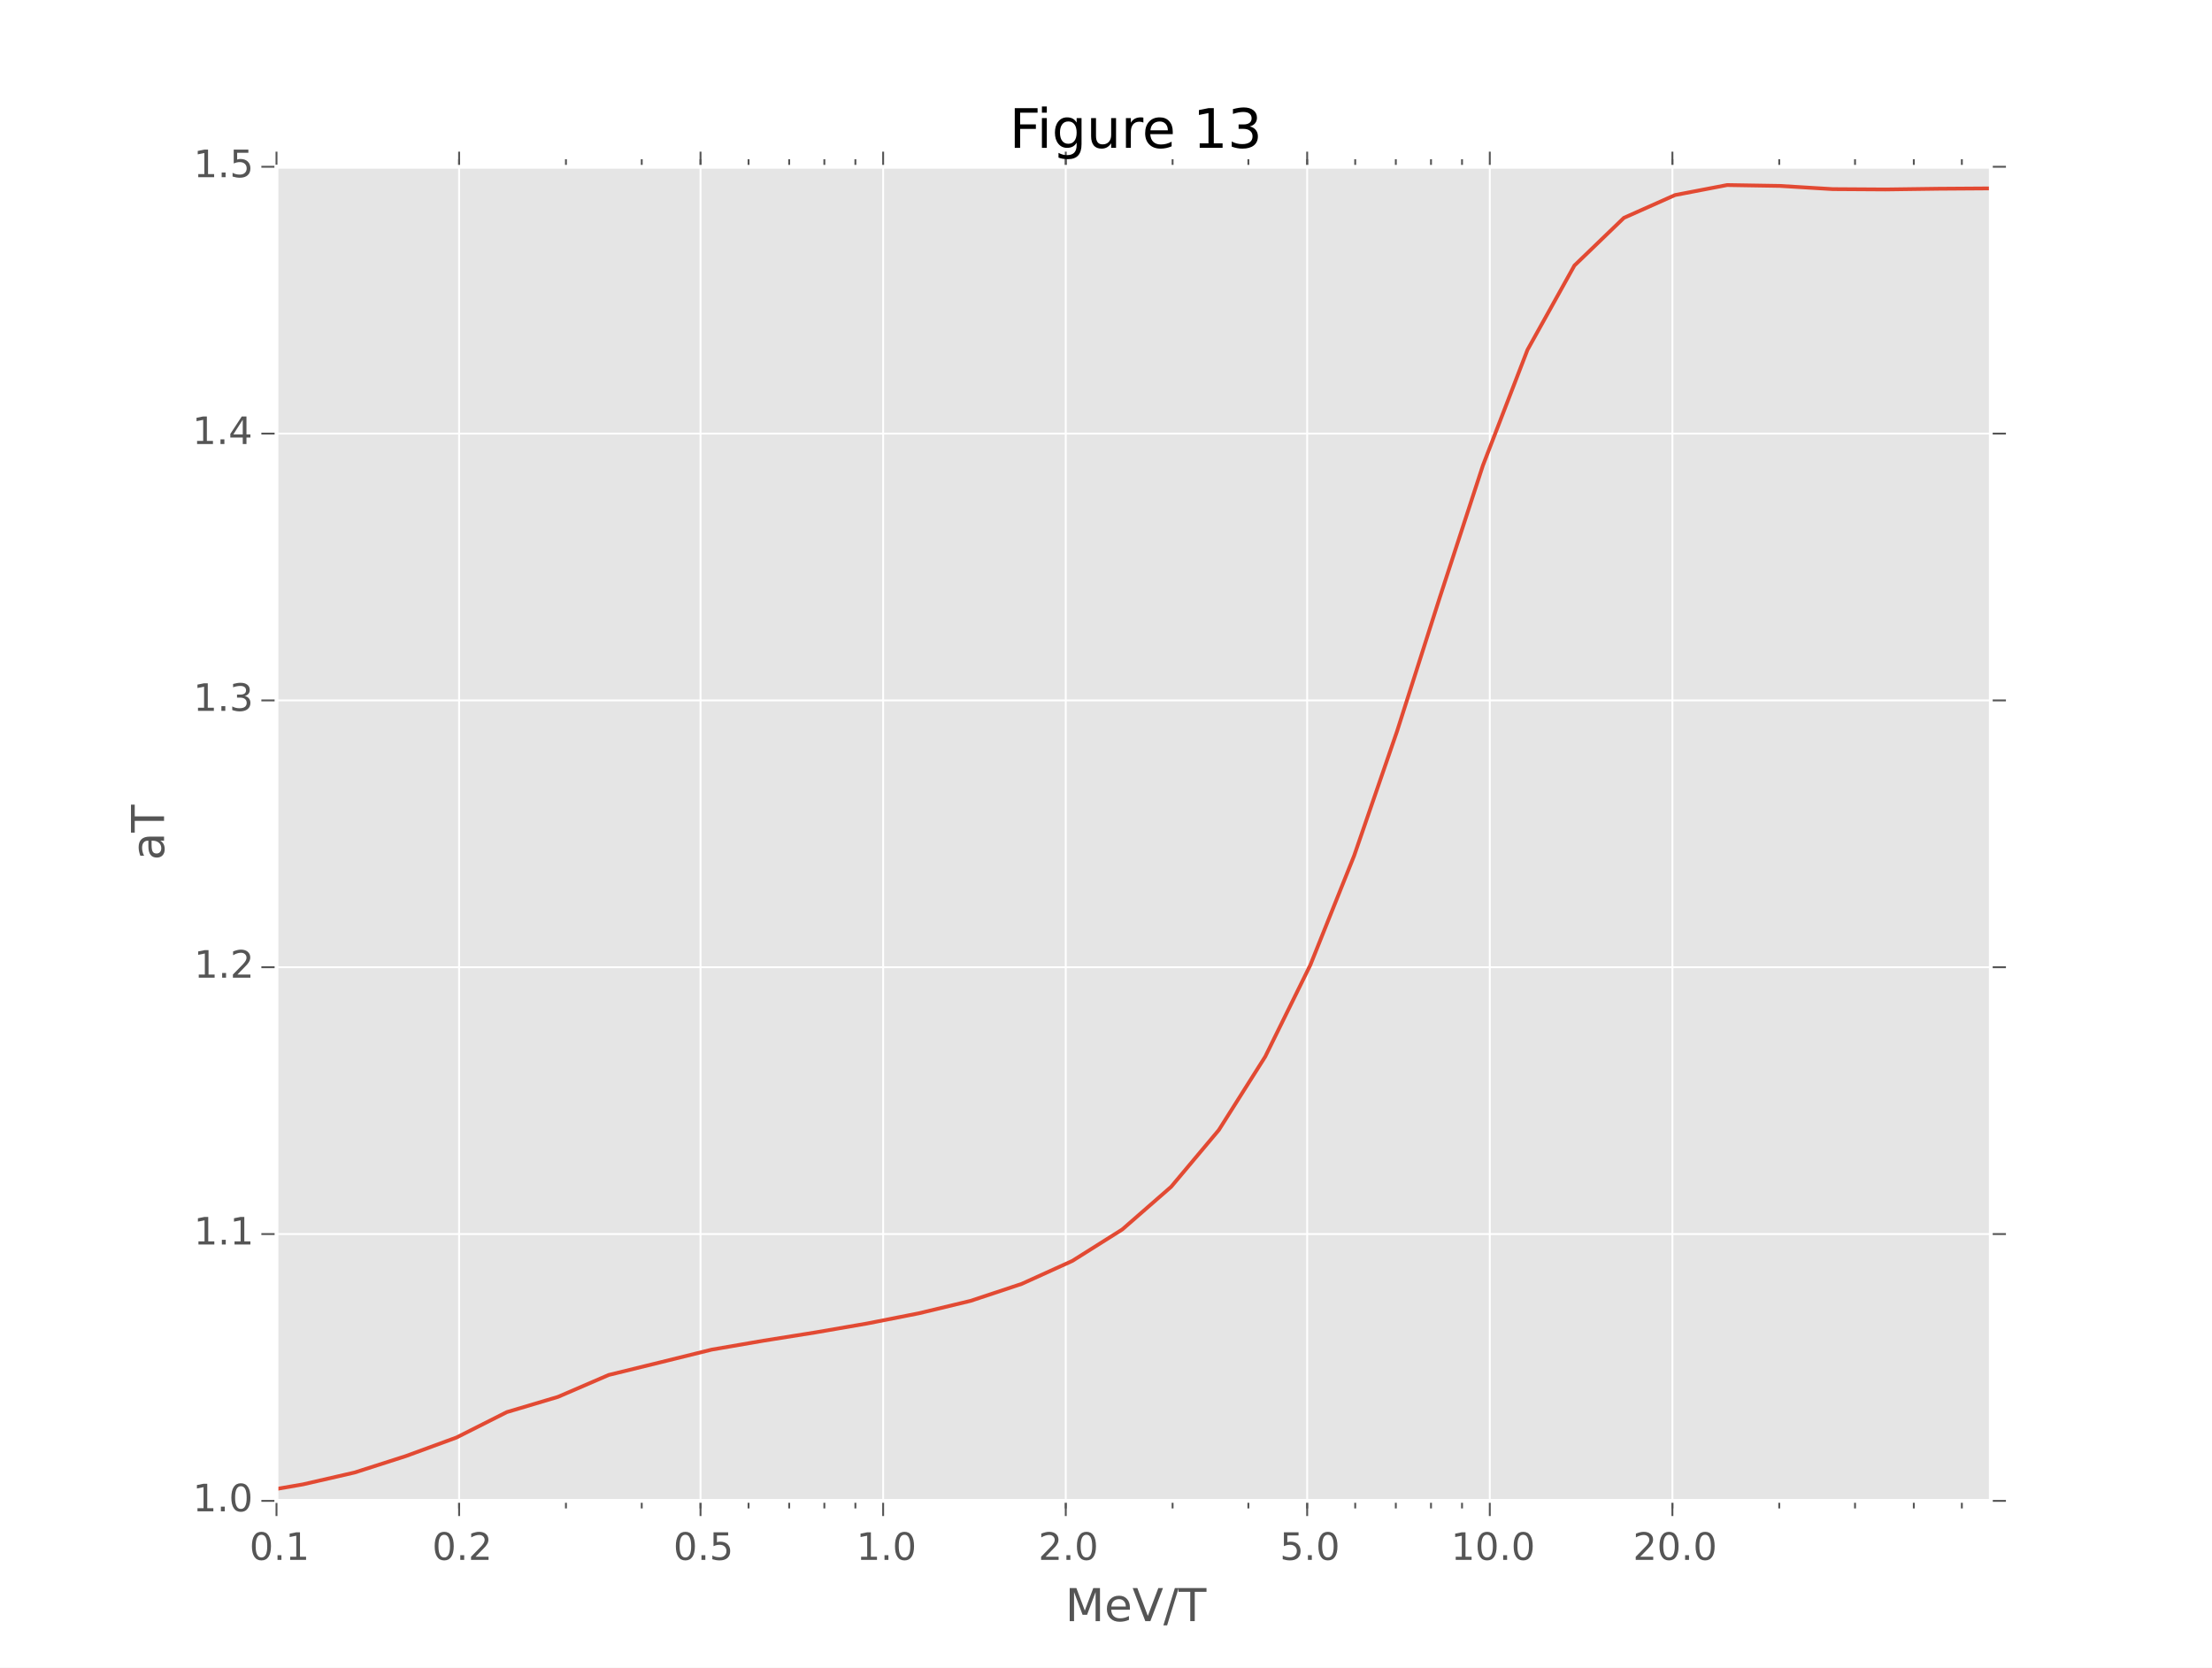
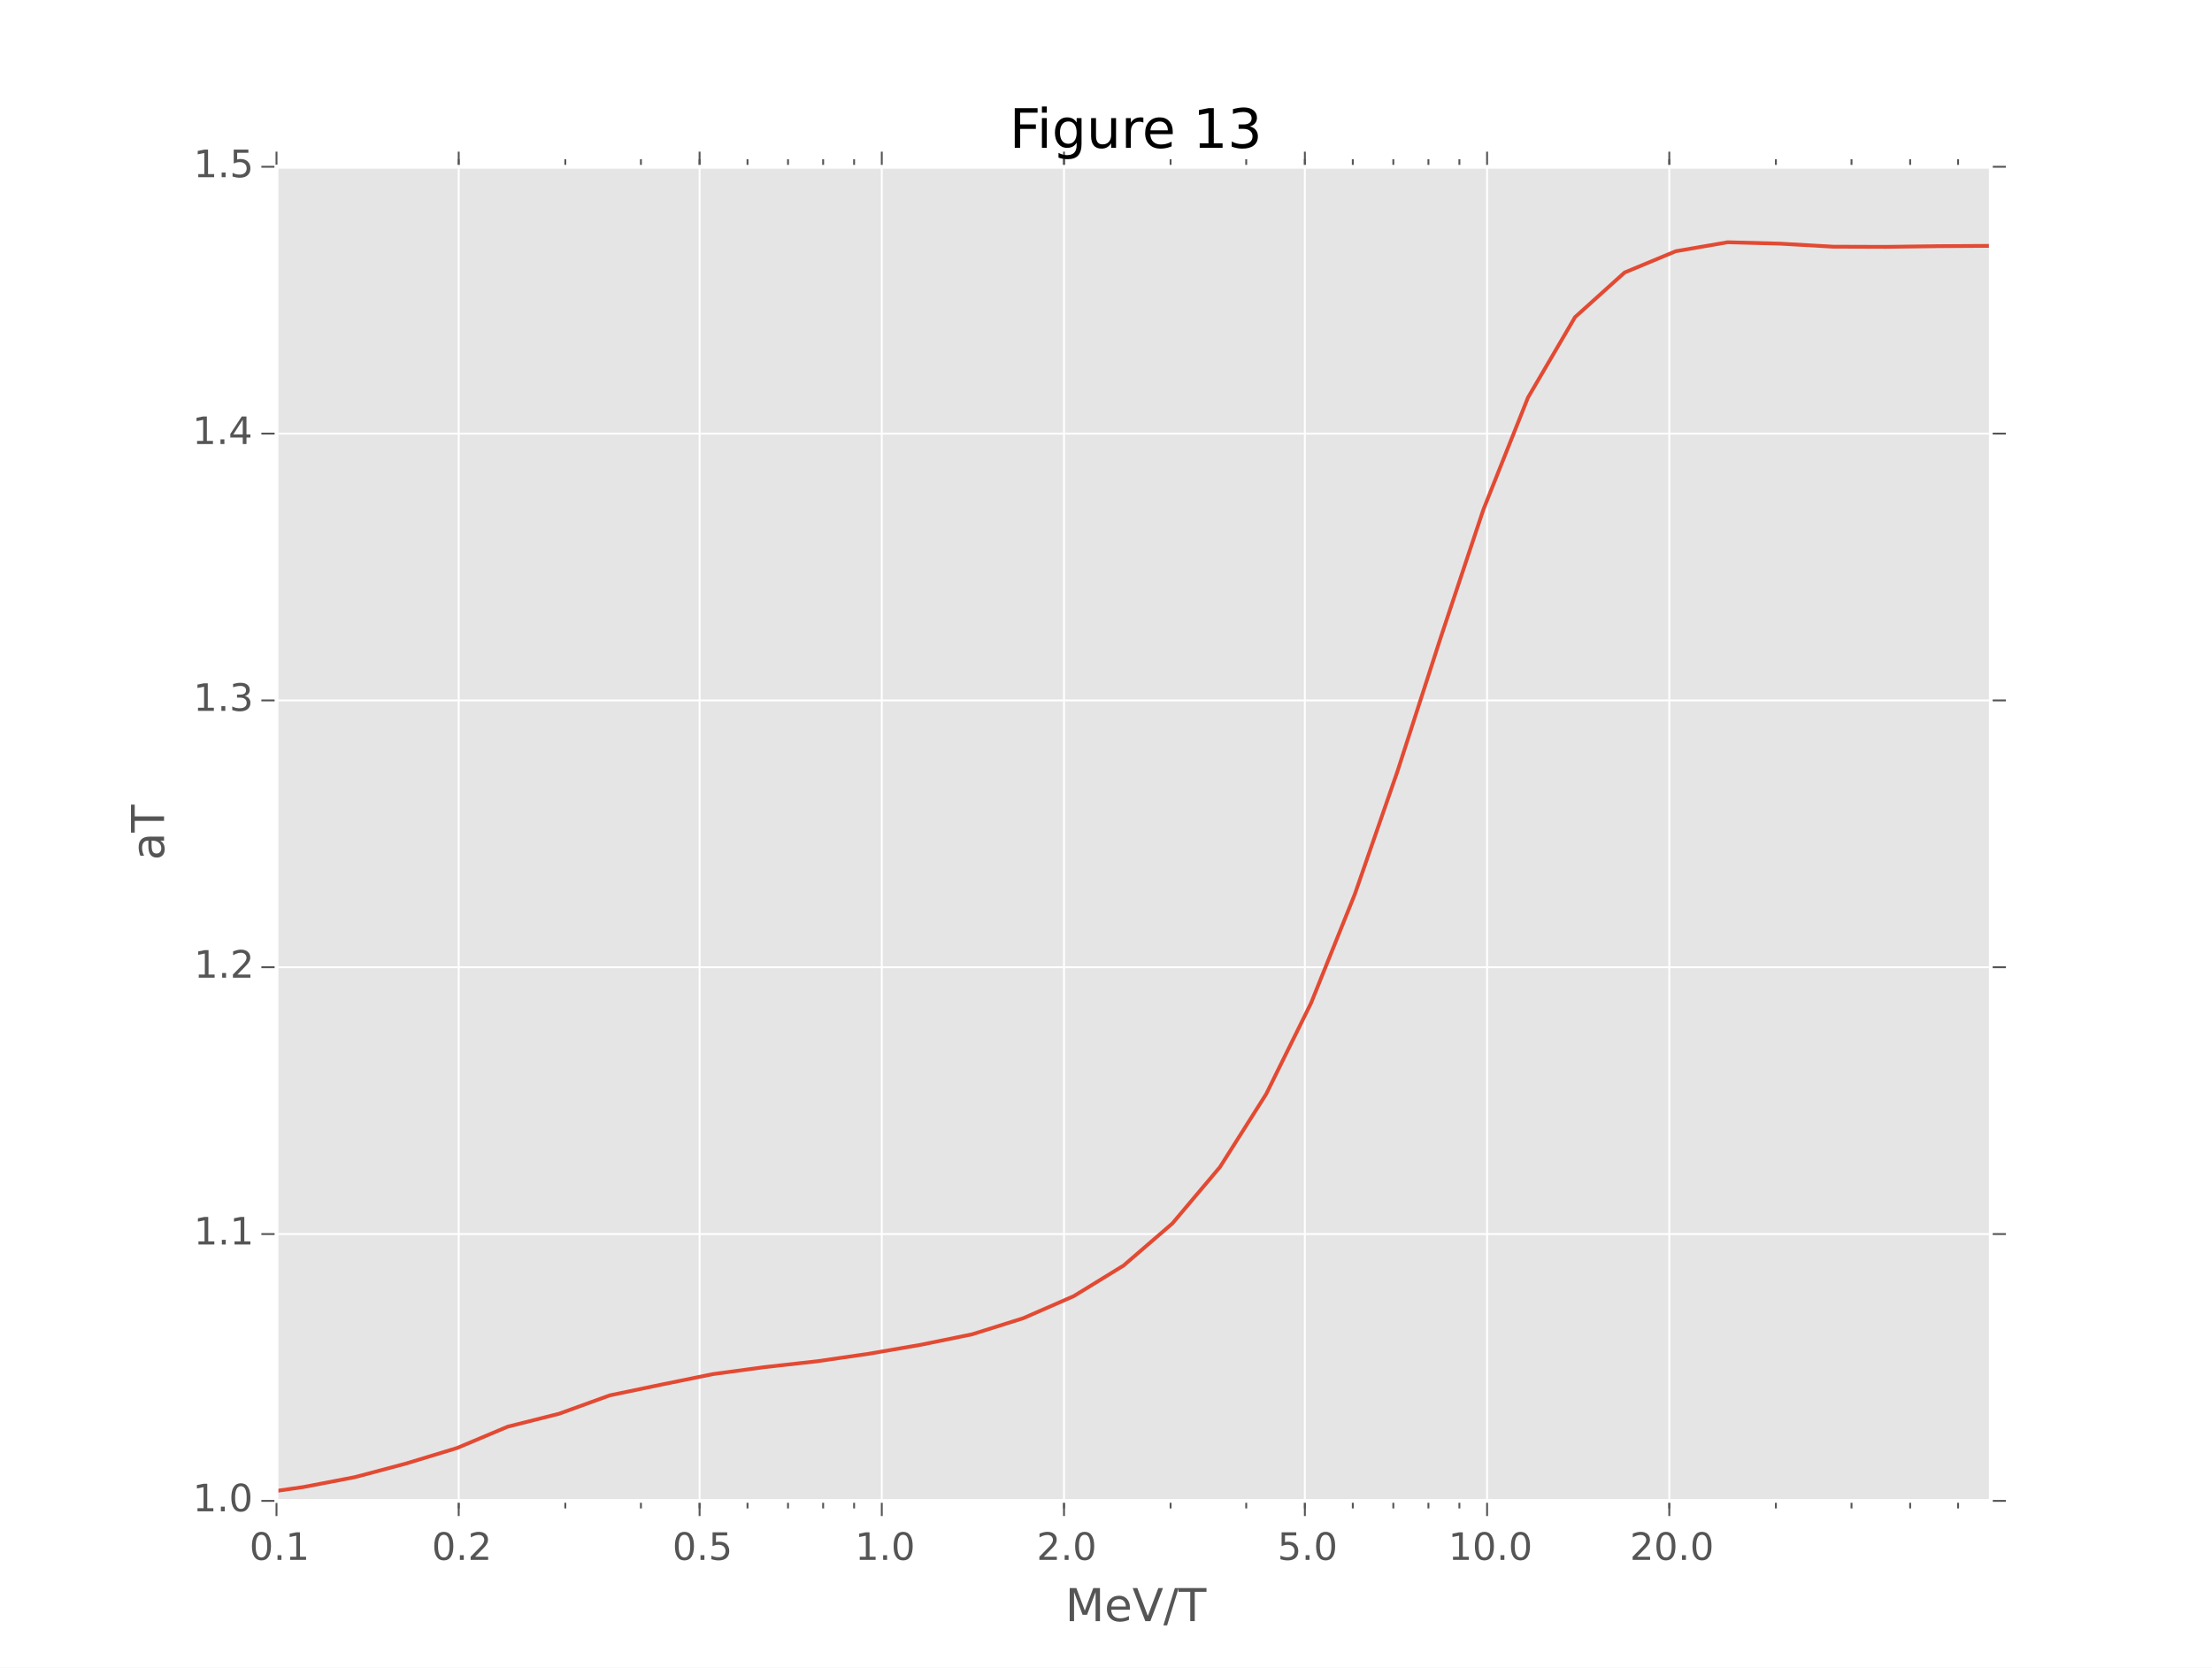
<svg xmlns="http://www.w3.org/2000/svg" xmlns:xlink="http://www.w3.org/1999/xlink" height="441pt" version="1.1" viewBox="0 0 585 441" width="585pt">
  <defs>
    <style type="text/css">
*{stroke-linecap:butt;stroke-linejoin:round;}
  </style>
  </defs>
  <g id="figure_1">
    <g id="patch_1">
      <path d=" M0 441 L585 441 L585 0 L0 0 z " style="fill:#ffffff;" />
    </g>
    <g id="axes_1">
      <g id="patch_2">
        <path d=" M73.125 396.9 L526.5 396.9 L526.5 44.1 L73.125 44.1 z " style="fill:#e5e5e5;" />
      </g>
      <g id="matplotlib.axis_1">
        <g id="xtick_1">
          <g id="line2d_1">
            <path clip-path="url(#p5873ec822d)" d=" M73.125 396.9 L73.125 44.1" style="fill:none;stroke:#ffffff;stroke-linecap:square;stroke-width:0.5;" />
          </g>
          <g id="line2d_2">
            <defs>
              <path d=" M0 0 L0 4" id="m64c3aef5f4" style="stroke:#555555;stroke-width:0.5;" />
            </defs>
            <g>
              <use style="fill:#555555;stroke:#555555;stroke-width:0.5;" x="73.125" xlink:href="#m64c3aef5f4" y="396.9" />
            </g>
          </g>
          <g id="line2d_3">
            <defs>
              <path d=" M0 0 L0 -4" id="m91191bb255" style="stroke:#555555;stroke-width:0.5;" />
            </defs>
            <g>
              <use style="fill:#555555;stroke:#555555;stroke-width:0.5;" x="73.125" xlink:href="#m91191bb255" y="44.1" />
            </g>
          </g>
          <g id="text_1">
            <defs>
              <path d=" M31.781 66.406 Q24.172 66.406 20.328 58.906 Q16.5 51.422 16.5 36.375 Q16.5 21.391 20.328 13.891 Q24.172 6.391 31.781 6.391 Q39.453 6.391 43.281 13.891 Q47.125 21.391 47.125 36.375 Q47.125 51.422 43.281 58.906 Q39.453 66.406 31.781 66.406 M31.781 74.219 Q44.047 74.219 50.516 64.516 Q56.984 54.828 56.984 36.375 Q56.984 17.969 50.516 8.266 Q44.047 -1.422 31.781 -1.422 Q19.531 -1.422 13.062 8.266 Q6.594 17.969 6.594 36.375 Q6.594 54.828 13.062 64.516 Q19.531 74.219 31.781 74.219" id="BitstreamVeraSans-Roman-30" />
              <path d=" M12.406 8.297 L28.516 8.297 L28.516 63.922 L10.984 60.406 L10.984 69.391 L28.422 72.906 L38.281 72.906 L38.281 8.297 L54.391 8.297 L54.391 0 L12.406 0 z " id="BitstreamVeraSans-Roman-31" />
              <path d=" M10.688 12.406 L21 12.406 L21 0 L10.688 0 z " id="BitstreamVeraSans-Roman-2e" />
            </defs>
            <g style="fill:#555555;" transform="translate(65.96484 412.4984)scale(0.1 -0.1)">
              <use xlink:href="#BitstreamVeraSans-Roman-30" />
              <use x="63.623" xlink:href="#BitstreamVeraSans-Roman-2e" />
              <use x="95.41" xlink:href="#BitstreamVeraSans-Roman-31" />
            </g>
          </g>
        </g>
        <g id="xtick_2">
          <g id="line2d_4">
-             <path clip-path="url(#p5873ec822d)" d=" M121.421 396.9 L121.421 44.1" style="fill:none;stroke:#ffffff;stroke-linecap:square;stroke-width:0.5;" />
+             <path clip-path="url(#p5873ec822d)" d=" M121.314 396.9 L121.314 44.1" style="fill:none;stroke:#ffffff;stroke-linecap:square;stroke-width:0.5;" />
          </g>
          <g id="line2d_5">
            <g>
-               <use style="fill:#555555;stroke:#555555;stroke-width:0.5;" x="121.421" xlink:href="#m64c3aef5f4" y="396.9" />
+               <use style="fill:#555555;stroke:#555555;stroke-width:0.5;" x="121.314" xlink:href="#m64c3aef5f4" y="396.9" />
            </g>
          </g>
          <g id="line2d_6">
            <g>
-               <use style="fill:#555555;stroke:#555555;stroke-width:0.5;" x="121.421" xlink:href="#m91191bb255" y="44.1" />
+               <use style="fill:#555555;stroke:#555555;stroke-width:0.5;" x="121.314" xlink:href="#m91191bb255" y="44.1" />
            </g>
          </g>
          <g id="text_2">
            <defs>
              <path d=" M19.188 8.297 L53.609 8.297 L53.609 0 L7.328 0 L7.328 8.297 Q12.938 14.109 22.625 23.891 Q32.328 33.688 34.812 36.531 Q39.547 41.844 41.422 45.531 Q43.312 49.219 43.312 52.781 Q43.312 58.594 39.234 62.25 Q35.156 65.922 28.609 65.922 Q23.969 65.922 18.812 64.312 Q13.672 62.703 7.812 59.422 L7.812 69.391 Q13.766 71.781 18.938 73 Q24.125 74.219 28.422 74.219 Q39.75 74.219 46.484 68.547 Q53.219 62.891 53.219 53.422 Q53.219 48.922 51.531 44.891 Q49.859 40.875 45.406 35.406 Q44.188 33.984 37.641 27.219 Q31.109 20.453 19.188 8.297" id="BitstreamVeraSans-Roman-32" />
            </defs>
-             <g style="fill:#555555;" transform="translate(114.3003 412.4984)scale(0.1 -0.1)">
+             <g style="fill:#555555;" transform="translate(114.1926 412.4984)scale(0.1 -0.1)">
              <use xlink:href="#BitstreamVeraSans-Roman-30" />
              <use x="63.623" xlink:href="#BitstreamVeraSans-Roman-2e" />
              <use x="95.41" xlink:href="#BitstreamVeraSans-Roman-32" />
            </g>
          </g>
        </g>
        <g id="xtick_3">
          <g id="line2d_7">
-             <path clip-path="url(#p5873ec822d)" d=" M185.266 396.9 L185.266 44.1" style="fill:none;stroke:#ffffff;stroke-linecap:square;stroke-width:0.5;" />
+             <path clip-path="url(#p5873ec822d)" d=" M185.016 396.9 L185.016 44.1" style="fill:none;stroke:#ffffff;stroke-linecap:square;stroke-width:0.5;" />
          </g>
          <g id="line2d_8">
            <g>
-               <use style="fill:#555555;stroke:#555555;stroke-width:0.5;" x="185.266" xlink:href="#m64c3aef5f4" y="396.9" />
+               <use style="fill:#555555;stroke:#555555;stroke-width:0.5;" x="185.016" xlink:href="#m64c3aef5f4" y="396.9" />
            </g>
          </g>
          <g id="line2d_9">
            <g>
-               <use style="fill:#555555;stroke:#555555;stroke-width:0.5;" x="185.266" xlink:href="#m91191bb255" y="44.1" />
+               <use style="fill:#555555;stroke:#555555;stroke-width:0.5;" x="185.016" xlink:href="#m91191bb255" y="44.1" />
            </g>
          </g>
          <g id="text_3">
            <defs>
              <path d=" M10.797 72.906 L49.516 72.906 L49.516 64.594 L19.828 64.594 L19.828 46.734 Q21.969 47.469 24.109 47.828 Q26.266 48.188 28.422 48.188 Q40.625 48.188 47.75 41.5 Q54.891 34.812 54.891 23.391 Q54.891 11.625 47.562 5.094 Q40.234 -1.422 26.906 -1.422 Q22.312 -1.422 17.547 -0.641 Q12.797 0.141 7.719 1.703 L7.719 11.625 Q12.109 9.234 16.797 8.062 Q21.484 6.891 26.703 6.891 Q35.156 6.891 40.078 11.328 Q45.016 15.766 45.016 23.391 Q45.016 31 40.078 35.438 Q35.156 39.891 26.703 39.891 Q22.75 39.891 18.812 39.016 Q14.891 38.141 10.797 36.281 z " id="BitstreamVeraSans-Roman-35" />
            </defs>
-             <g style="fill:#555555;" transform="translate(178.0807 412.4984)scale(0.1 -0.1)">
+             <g style="fill:#555555;" transform="translate(177.8306 412.4984)scale(0.1 -0.1)">
              <use xlink:href="#BitstreamVeraSans-Roman-30" />
              <use x="63.623" xlink:href="#BitstreamVeraSans-Roman-2e" />
              <use x="95.41" xlink:href="#BitstreamVeraSans-Roman-35" />
            </g>
          </g>
        </g>
        <g id="xtick_4">
          <g id="line2d_10">
-             <path clip-path="url(#p5873ec822d)" d=" M233.562 396.9 L233.562 44.1" style="fill:none;stroke:#ffffff;stroke-linecap:square;stroke-width:0.5;" />
+             <path clip-path="url(#p5873ec822d)" d=" M233.205 396.9 L233.205 44.1" style="fill:none;stroke:#ffffff;stroke-linecap:square;stroke-width:0.5;" />
          </g>
          <g id="line2d_11">
            <g>
-               <use style="fill:#555555;stroke:#555555;stroke-width:0.5;" x="233.562" xlink:href="#m64c3aef5f4" y="396.9" />
+               <use style="fill:#555555;stroke:#555555;stroke-width:0.5;" x="233.205" xlink:href="#m64c3aef5f4" y="396.9" />
            </g>
          </g>
          <g id="line2d_12">
            <g>
-               <use style="fill:#555555;stroke:#555555;stroke-width:0.5;" x="233.562" xlink:href="#m91191bb255" y="44.1" />
+               <use style="fill:#555555;stroke:#555555;stroke-width:0.5;" x="233.205" xlink:href="#m91191bb255" y="44.1" />
            </g>
          </g>
          <g id="text_4">
-             <g style="fill:#555555;" transform="translate(226.492 412.4984)scale(0.1 -0.1)">
+             <g style="fill:#555555;" transform="translate(226.1342 412.4984)scale(0.1 -0.1)">
              <use xlink:href="#BitstreamVeraSans-Roman-31" />
              <use x="63.623" xlink:href="#BitstreamVeraSans-Roman-2e" />
              <use x="95.41" xlink:href="#BitstreamVeraSans-Roman-30" />
            </g>
          </g>
        </g>
        <g id="xtick_5">
          <g id="line2d_13">
-             <path clip-path="url(#p5873ec822d)" d=" M281.859 396.9 L281.859 44.1" style="fill:none;stroke:#ffffff;stroke-linecap:square;stroke-width:0.5;" />
+             <path clip-path="url(#p5873ec822d)" d=" M281.393 396.9 L281.393 44.1" style="fill:none;stroke:#ffffff;stroke-linecap:square;stroke-width:0.5;" />
          </g>
          <g id="line2d_14">
            <g>
-               <use style="fill:#555555;stroke:#555555;stroke-width:0.5;" x="281.859" xlink:href="#m64c3aef5f4" y="396.9" />
+               <use style="fill:#555555;stroke:#555555;stroke-width:0.5;" x="281.393" xlink:href="#m64c3aef5f4" y="396.9" />
            </g>
          </g>
          <g id="line2d_15">
            <g>
-               <use style="fill:#555555;stroke:#555555;stroke-width:0.5;" x="281.859" xlink:href="#m91191bb255" y="44.1" />
+               <use style="fill:#555555;stroke:#555555;stroke-width:0.5;" x="281.393" xlink:href="#m91191bb255" y="44.1" />
            </g>
          </g>
          <g id="text_5">
-             <g style="fill:#555555;" transform="translate(274.6056 412.4984)scale(0.1 -0.1)">
+             <g style="fill:#555555;" transform="translate(274.1402 412.4984)scale(0.1 -0.1)">
              <use xlink:href="#BitstreamVeraSans-Roman-32" />
              <use x="63.623" xlink:href="#BitstreamVeraSans-Roman-2e" />
              <use x="95.41" xlink:href="#BitstreamVeraSans-Roman-30" />
            </g>
          </g>
        </g>
        <g id="xtick_6">
          <g id="line2d_16">
-             <path clip-path="url(#p5873ec822d)" d=" M345.703 396.9 L345.703 44.1" style="fill:none;stroke:#ffffff;stroke-linecap:square;stroke-width:0.5;" />
+             <path clip-path="url(#p5873ec822d)" d=" M345.095 396.9 L345.095 44.1" style="fill:none;stroke:#ffffff;stroke-linecap:square;stroke-width:0.5;" />
          </g>
          <g id="line2d_17">
            <g>
-               <use style="fill:#555555;stroke:#555555;stroke-width:0.5;" x="345.703" xlink:href="#m64c3aef5f4" y="396.9" />
+               <use style="fill:#555555;stroke:#555555;stroke-width:0.5;" x="345.095" xlink:href="#m64c3aef5f4" y="396.9" />
            </g>
          </g>
          <g id="line2d_18">
            <g>
-               <use style="fill:#555555;stroke:#555555;stroke-width:0.5;" x="345.703" xlink:href="#m91191bb255" y="44.1" />
+               <use style="fill:#555555;stroke:#555555;stroke-width:0.5;" x="345.095" xlink:href="#m91191bb255" y="44.1" />
            </g>
          </g>
          <g id="text_6">
-             <g style="fill:#555555;" transform="translate(338.4696 412.4984)scale(0.1 -0.1)">
+             <g style="fill:#555555;" transform="translate(337.8617 412.4984)scale(0.1 -0.1)">
              <use xlink:href="#BitstreamVeraSans-Roman-35" />
              <use x="63.623" xlink:href="#BitstreamVeraSans-Roman-2e" />
              <use x="95.41" xlink:href="#BitstreamVeraSans-Roman-30" />
            </g>
          </g>
        </g>
        <g id="xtick_7">
          <g id="line2d_19">
-             <path clip-path="url(#p5873ec822d)" d=" M394 396.9 L394 44.1" style="fill:none;stroke:#ffffff;stroke-linecap:square;stroke-width:0.5;" />
+             <path clip-path="url(#p5873ec822d)" d=" M393.284 396.9 L393.284 44.1" style="fill:none;stroke:#ffffff;stroke-linecap:square;stroke-width:0.5;" />
          </g>
          <g id="line2d_20">
            <g>
-               <use style="fill:#555555;stroke:#555555;stroke-width:0.5;" x="394" xlink:href="#m64c3aef5f4" y="396.9" />
+               <use style="fill:#555555;stroke:#555555;stroke-width:0.5;" x="393.284" xlink:href="#m64c3aef5f4" y="396.9" />
            </g>
          </g>
          <g id="line2d_21">
            <g>
-               <use style="fill:#555555;stroke:#555555;stroke-width:0.5;" x="394" xlink:href="#m91191bb255" y="44.1" />
+               <use style="fill:#555555;stroke:#555555;stroke-width:0.5;" x="393.284" xlink:href="#m91191bb255" y="44.1" />
            </g>
          </g>
          <g id="text_7">
-             <g style="fill:#555555;" transform="translate(383.7481 412.4984)scale(0.1 -0.1)">
+             <g style="fill:#555555;" transform="translate(383.0325 412.4984)scale(0.1 -0.1)">
              <use xlink:href="#BitstreamVeraSans-Roman-31" />
              <use x="63.623" xlink:href="#BitstreamVeraSans-Roman-30" />
              <use x="127.246" xlink:href="#BitstreamVeraSans-Roman-2e" />
              <use x="159.033" xlink:href="#BitstreamVeraSans-Roman-30" />
            </g>
          </g>
        </g>
        <g id="xtick_8">
          <g id="line2d_22">
-             <path clip-path="url(#p5873ec822d)" d=" M442.296 396.9 L442.296 44.1" style="fill:none;stroke:#ffffff;stroke-linecap:square;stroke-width:0.5;" />
+             <path clip-path="url(#p5873ec822d)" d=" M441.473 396.9 L441.473 44.1" style="fill:none;stroke:#ffffff;stroke-linecap:square;stroke-width:0.5;" />
          </g>
          <g id="line2d_23">
            <g>
-               <use style="fill:#555555;stroke:#555555;stroke-width:0.5;" x="442.296" xlink:href="#m64c3aef5f4" y="396.9" />
+               <use style="fill:#555555;stroke:#555555;stroke-width:0.5;" x="441.473" xlink:href="#m64c3aef5f4" y="396.9" />
            </g>
          </g>
          <g id="line2d_24">
            <g>
-               <use style="fill:#555555;stroke:#555555;stroke-width:0.5;" x="442.296" xlink:href="#m91191bb255" y="44.1" />
+               <use style="fill:#555555;stroke:#555555;stroke-width:0.5;" x="441.473" xlink:href="#m91191bb255" y="44.1" />
            </g>
          </g>
          <g id="text_8">
-             <g style="fill:#555555;" transform="translate(431.8617 412.4984)scale(0.1 -0.1)">
+             <g style="fill:#555555;" transform="translate(431.0384 412.4984)scale(0.1 -0.1)">
              <use xlink:href="#BitstreamVeraSans-Roman-32" />
              <use x="63.623" xlink:href="#BitstreamVeraSans-Roman-30" />
              <use x="127.246" xlink:href="#BitstreamVeraSans-Roman-2e" />
              <use x="159.033" xlink:href="#BitstreamVeraSans-Roman-30" />
            </g>
          </g>
        </g>
        <g id="xtick_9">
          <g id="line2d_25">
            <defs>
              <path d=" M0 0 L0 2" id="m7c1be8cc89" style="stroke:#555555;stroke-width:0.5;" />
            </defs>
            <g>
-               <use style="fill:#555555;stroke:#555555;stroke-width:0.5;" x="121.421" xlink:href="#m7c1be8cc89" y="396.9" />
+               <use style="fill:#555555;stroke:#555555;stroke-width:0.5;" x="121.314" xlink:href="#m7c1be8cc89" y="396.9" />
            </g>
          </g>
          <g id="line2d_26">
            <defs>
              <path d=" M0 0 L0 -2" id="m590dc32cdf" style="stroke:#555555;stroke-width:0.5;" />
            </defs>
            <g>
-               <use style="fill:#555555;stroke:#555555;stroke-width:0.5;" x="121.421" xlink:href="#m590dc32cdf" y="44.1" />
+               <use style="fill:#555555;stroke:#555555;stroke-width:0.5;" x="121.314" xlink:href="#m590dc32cdf" y="44.1" />
            </g>
          </g>
        </g>
        <g id="xtick_10">
          <g id="line2d_27">
            <g>
-               <use style="fill:#555555;stroke:#555555;stroke-width:0.5;" x="149.673" xlink:href="#m7c1be8cc89" y="396.9" />
+               <use style="fill:#555555;stroke:#555555;stroke-width:0.5;" x="149.502" xlink:href="#m7c1be8cc89" y="396.9" />
            </g>
          </g>
          <g id="line2d_28">
            <g>
-               <use style="fill:#555555;stroke:#555555;stroke-width:0.5;" x="149.673" xlink:href="#m590dc32cdf" y="44.1" />
+               <use style="fill:#555555;stroke:#555555;stroke-width:0.5;" x="149.502" xlink:href="#m590dc32cdf" y="44.1" />
            </g>
          </g>
        </g>
        <g id="xtick_11">
          <g id="line2d_29">
            <g>
-               <use style="fill:#555555;stroke:#555555;stroke-width:0.5;" x="169.718" xlink:href="#m7c1be8cc89" y="396.9" />
+               <use style="fill:#555555;stroke:#555555;stroke-width:0.5;" x="169.502" xlink:href="#m7c1be8cc89" y="396.9" />
            </g>
          </g>
          <g id="line2d_30">
            <g>
-               <use style="fill:#555555;stroke:#555555;stroke-width:0.5;" x="169.718" xlink:href="#m590dc32cdf" y="44.1" />
+               <use style="fill:#555555;stroke:#555555;stroke-width:0.5;" x="169.502" xlink:href="#m590dc32cdf" y="44.1" />
            </g>
          </g>
        </g>
        <g id="xtick_12">
          <g id="line2d_31">
            <g>
-               <use style="fill:#555555;stroke:#555555;stroke-width:0.5;" x="185.266" xlink:href="#m7c1be8cc89" y="396.9" />
+               <use style="fill:#555555;stroke:#555555;stroke-width:0.5;" x="185.016" xlink:href="#m7c1be8cc89" y="396.9" />
            </g>
          </g>
          <g id="line2d_32">
            <g>
-               <use style="fill:#555555;stroke:#555555;stroke-width:0.5;" x="185.266" xlink:href="#m590dc32cdf" y="44.1" />
+               <use style="fill:#555555;stroke:#555555;stroke-width:0.5;" x="185.016" xlink:href="#m590dc32cdf" y="44.1" />
            </g>
          </g>
        </g>
        <g id="xtick_13">
          <g id="line2d_33">
            <g>
-               <use style="fill:#555555;stroke:#555555;stroke-width:0.5;" x="197.969" xlink:href="#m7c1be8cc89" y="396.9" />
+               <use style="fill:#555555;stroke:#555555;stroke-width:0.5;" x="197.691" xlink:href="#m7c1be8cc89" y="396.9" />
            </g>
          </g>
          <g id="line2d_34">
            <g>
-               <use style="fill:#555555;stroke:#555555;stroke-width:0.5;" x="197.969" xlink:href="#m590dc32cdf" y="44.1" />
+               <use style="fill:#555555;stroke:#555555;stroke-width:0.5;" x="197.691" xlink:href="#m590dc32cdf" y="44.1" />
            </g>
          </g>
        </g>
        <g id="xtick_14">
          <g id="line2d_35">
            <g>
-               <use style="fill:#555555;stroke:#555555;stroke-width:0.5;" x="208.71" xlink:href="#m7c1be8cc89" y="396.9" />
+               <use style="fill:#555555;stroke:#555555;stroke-width:0.5;" x="208.408" xlink:href="#m7c1be8cc89" y="396.9" />
            </g>
          </g>
          <g id="line2d_36">
            <g>
-               <use style="fill:#555555;stroke:#555555;stroke-width:0.5;" x="208.71" xlink:href="#m590dc32cdf" y="44.1" />
+               <use style="fill:#555555;stroke:#555555;stroke-width:0.5;" x="208.408" xlink:href="#m590dc32cdf" y="44.1" />
            </g>
          </g>
        </g>
        <g id="xtick_15">
          <g id="line2d_37">
            <g>
-               <use style="fill:#555555;stroke:#555555;stroke-width:0.5;" x="218.014" xlink:href="#m7c1be8cc89" y="396.9" />
+               <use style="fill:#555555;stroke:#555555;stroke-width:0.5;" x="217.691" xlink:href="#m7c1be8cc89" y="396.9" />
            </g>
          </g>
          <g id="line2d_38">
            <g>
-               <use style="fill:#555555;stroke:#555555;stroke-width:0.5;" x="218.014" xlink:href="#m590dc32cdf" y="44.1" />
+               <use style="fill:#555555;stroke:#555555;stroke-width:0.5;" x="217.691" xlink:href="#m590dc32cdf" y="44.1" />
            </g>
          </g>
        </g>
        <g id="xtick_16">
          <g id="line2d_39">
            <g>
-               <use style="fill:#555555;stroke:#555555;stroke-width:0.5;" x="226.221" xlink:href="#m7c1be8cc89" y="396.9" />
+               <use style="fill:#555555;stroke:#555555;stroke-width:0.5;" x="225.88" xlink:href="#m7c1be8cc89" y="396.9" />
            </g>
          </g>
          <g id="line2d_40">
            <g>
-               <use style="fill:#555555;stroke:#555555;stroke-width:0.5;" x="226.221" xlink:href="#m590dc32cdf" y="44.1" />
+               <use style="fill:#555555;stroke:#555555;stroke-width:0.5;" x="225.88" xlink:href="#m590dc32cdf" y="44.1" />
            </g>
          </g>
        </g>
        <g id="xtick_17">
          <g id="line2d_41">
            <g>
-               <use style="fill:#555555;stroke:#555555;stroke-width:0.5;" x="281.859" xlink:href="#m7c1be8cc89" y="396.9" />
+               <use style="fill:#555555;stroke:#555555;stroke-width:0.5;" x="281.393" xlink:href="#m7c1be8cc89" y="396.9" />
            </g>
          </g>
          <g id="line2d_42">
            <g>
-               <use style="fill:#555555;stroke:#555555;stroke-width:0.5;" x="281.859" xlink:href="#m590dc32cdf" y="44.1" />
+               <use style="fill:#555555;stroke:#555555;stroke-width:0.5;" x="281.393" xlink:href="#m590dc32cdf" y="44.1" />
            </g>
          </g>
        </g>
        <g id="xtick_18">
          <g id="line2d_43">
            <g>
-               <use style="fill:#555555;stroke:#555555;stroke-width:0.5;" x="310.11" xlink:href="#m7c1be8cc89" y="396.9" />
+               <use style="fill:#555555;stroke:#555555;stroke-width:0.5;" x="309.582" xlink:href="#m7c1be8cc89" y="396.9" />
            </g>
          </g>
          <g id="line2d_44">
            <g>
-               <use style="fill:#555555;stroke:#555555;stroke-width:0.5;" x="310.11" xlink:href="#m590dc32cdf" y="44.1" />
+               <use style="fill:#555555;stroke:#555555;stroke-width:0.5;" x="309.582" xlink:href="#m590dc32cdf" y="44.1" />
            </g>
          </g>
        </g>
        <g id="xtick_19">
          <g id="line2d_45">
            <g>
-               <use style="fill:#555555;stroke:#555555;stroke-width:0.5;" x="330.155" xlink:href="#m7c1be8cc89" y="396.9" />
+               <use style="fill:#555555;stroke:#555555;stroke-width:0.5;" x="329.582" xlink:href="#m7c1be8cc89" y="396.9" />
            </g>
          </g>
          <g id="line2d_46">
            <g>
-               <use style="fill:#555555;stroke:#555555;stroke-width:0.5;" x="330.155" xlink:href="#m590dc32cdf" y="44.1" />
+               <use style="fill:#555555;stroke:#555555;stroke-width:0.5;" x="329.582" xlink:href="#m590dc32cdf" y="44.1" />
            </g>
          </g>
        </g>
        <g id="xtick_20">
          <g id="line2d_47">
            <g>
-               <use style="fill:#555555;stroke:#555555;stroke-width:0.5;" x="345.703" xlink:href="#m7c1be8cc89" y="396.9" />
+               <use style="fill:#555555;stroke:#555555;stroke-width:0.5;" x="345.095" xlink:href="#m7c1be8cc89" y="396.9" />
            </g>
          </g>
          <g id="line2d_48">
            <g>
-               <use style="fill:#555555;stroke:#555555;stroke-width:0.5;" x="345.703" xlink:href="#m590dc32cdf" y="44.1" />
+               <use style="fill:#555555;stroke:#555555;stroke-width:0.5;" x="345.095" xlink:href="#m590dc32cdf" y="44.1" />
            </g>
          </g>
        </g>
        <g id="xtick_21">
          <g id="line2d_49">
            <g>
-               <use style="fill:#555555;stroke:#555555;stroke-width:0.5;" x="358.407" xlink:href="#m7c1be8cc89" y="396.9" />
+               <use style="fill:#555555;stroke:#555555;stroke-width:0.5;" x="357.771" xlink:href="#m7c1be8cc89" y="396.9" />
            </g>
          </g>
          <g id="line2d_50">
            <g>
-               <use style="fill:#555555;stroke:#555555;stroke-width:0.5;" x="358.407" xlink:href="#m590dc32cdf" y="44.1" />
+               <use style="fill:#555555;stroke:#555555;stroke-width:0.5;" x="357.771" xlink:href="#m590dc32cdf" y="44.1" />
            </g>
          </g>
        </g>
        <g id="xtick_22">
          <g id="line2d_51">
            <g>
-               <use style="fill:#555555;stroke:#555555;stroke-width:0.5;" x="369.148" xlink:href="#m7c1be8cc89" y="396.9" />
+               <use style="fill:#555555;stroke:#555555;stroke-width:0.5;" x="368.487" xlink:href="#m7c1be8cc89" y="396.9" />
            </g>
          </g>
          <g id="line2d_52">
            <g>
-               <use style="fill:#555555;stroke:#555555;stroke-width:0.5;" x="369.148" xlink:href="#m590dc32cdf" y="44.1" />
+               <use style="fill:#555555;stroke:#555555;stroke-width:0.5;" x="368.487" xlink:href="#m590dc32cdf" y="44.1" />
            </g>
          </g>
        </g>
        <g id="xtick_23">
          <g id="line2d_53">
            <g>
-               <use style="fill:#555555;stroke:#555555;stroke-width:0.5;" x="378.452" xlink:href="#m7c1be8cc89" y="396.9" />
+               <use style="fill:#555555;stroke:#555555;stroke-width:0.5;" x="377.771" xlink:href="#m7c1be8cc89" y="396.9" />
            </g>
          </g>
          <g id="line2d_54">
            <g>
-               <use style="fill:#555555;stroke:#555555;stroke-width:0.5;" x="378.452" xlink:href="#m590dc32cdf" y="44.1" />
+               <use style="fill:#555555;stroke:#555555;stroke-width:0.5;" x="377.771" xlink:href="#m590dc32cdf" y="44.1" />
            </g>
          </g>
        </g>
        <g id="xtick_24">
          <g id="line2d_55">
            <g>
-               <use style="fill:#555555;stroke:#555555;stroke-width:0.5;" x="386.658" xlink:href="#m7c1be8cc89" y="396.9" />
+               <use style="fill:#555555;stroke:#555555;stroke-width:0.5;" x="385.959" xlink:href="#m7c1be8cc89" y="396.9" />
            </g>
          </g>
          <g id="line2d_56">
            <g>
-               <use style="fill:#555555;stroke:#555555;stroke-width:0.5;" x="386.658" xlink:href="#m590dc32cdf" y="44.1" />
+               <use style="fill:#555555;stroke:#555555;stroke-width:0.5;" x="385.959" xlink:href="#m590dc32cdf" y="44.1" />
            </g>
          </g>
        </g>
        <g id="xtick_25">
          <g id="line2d_57">
            <g>
-               <use style="fill:#555555;stroke:#555555;stroke-width:0.5;" x="442.296" xlink:href="#m7c1be8cc89" y="396.9" />
+               <use style="fill:#555555;stroke:#555555;stroke-width:0.5;" x="441.473" xlink:href="#m7c1be8cc89" y="396.9" />
            </g>
          </g>
          <g id="line2d_58">
            <g>
-               <use style="fill:#555555;stroke:#555555;stroke-width:0.5;" x="442.296" xlink:href="#m590dc32cdf" y="44.1" />
+               <use style="fill:#555555;stroke:#555555;stroke-width:0.5;" x="441.473" xlink:href="#m590dc32cdf" y="44.1" />
            </g>
          </g>
        </g>
        <g id="xtick_26">
          <g id="line2d_59">
            <g>
-               <use style="fill:#555555;stroke:#555555;stroke-width:0.5;" x="470.548" xlink:href="#m7c1be8cc89" y="396.9" />
+               <use style="fill:#555555;stroke:#555555;stroke-width:0.5;" x="469.661" xlink:href="#m7c1be8cc89" y="396.9" />
            </g>
          </g>
          <g id="line2d_60">
            <g>
-               <use style="fill:#555555;stroke:#555555;stroke-width:0.5;" x="470.548" xlink:href="#m590dc32cdf" y="44.1" />
+               <use style="fill:#555555;stroke:#555555;stroke-width:0.5;" x="469.661" xlink:href="#m590dc32cdf" y="44.1" />
            </g>
          </g>
        </g>
        <g id="xtick_27">
          <g id="line2d_61">
            <g>
-               <use style="fill:#555555;stroke:#555555;stroke-width:0.5;" x="490.593" xlink:href="#m7c1be8cc89" y="396.9" />
+               <use style="fill:#555555;stroke:#555555;stroke-width:0.5;" x="489.662" xlink:href="#m7c1be8cc89" y="396.9" />
            </g>
          </g>
          <g id="line2d_62">
            <g>
-               <use style="fill:#555555;stroke:#555555;stroke-width:0.5;" x="490.593" xlink:href="#m590dc32cdf" y="44.1" />
+               <use style="fill:#555555;stroke:#555555;stroke-width:0.5;" x="489.662" xlink:href="#m590dc32cdf" y="44.1" />
            </g>
          </g>
        </g>
        <g id="xtick_28">
          <g id="line2d_63">
            <g>
-               <use style="fill:#555555;stroke:#555555;stroke-width:0.5;" x="506.14" xlink:href="#m7c1be8cc89" y="396.9" />
+               <use style="fill:#555555;stroke:#555555;stroke-width:0.5;" x="505.175" xlink:href="#m7c1be8cc89" y="396.9" />
            </g>
          </g>
          <g id="line2d_64">
            <g>
-               <use style="fill:#555555;stroke:#555555;stroke-width:0.5;" x="506.14" xlink:href="#m590dc32cdf" y="44.1" />
+               <use style="fill:#555555;stroke:#555555;stroke-width:0.5;" x="505.175" xlink:href="#m590dc32cdf" y="44.1" />
            </g>
          </g>
        </g>
        <g id="xtick_29">
          <g id="line2d_65">
            <g>
-               <use style="fill:#555555;stroke:#555555;stroke-width:0.5;" x="518.844" xlink:href="#m7c1be8cc89" y="396.9" />
+               <use style="fill:#555555;stroke:#555555;stroke-width:0.5;" x="517.85" xlink:href="#m7c1be8cc89" y="396.9" />
            </g>
          </g>
          <g id="line2d_66">
            <g>
-               <use style="fill:#555555;stroke:#555555;stroke-width:0.5;" x="518.844" xlink:href="#m590dc32cdf" y="44.1" />
+               <use style="fill:#555555;stroke:#555555;stroke-width:0.5;" x="517.85" xlink:href="#m590dc32cdf" y="44.1" />
            </g>
          </g>
        </g>
        <g id="text_9">
          <defs>
            <path d=" M56.203 29.594 L56.203 25.203 L14.891 25.203 Q15.484 15.922 20.484 11.062 Q25.484 6.203 34.422 6.203 Q39.594 6.203 44.453 7.469 Q49.312 8.734 54.109 11.281 L54.109 2.781 Q49.266 0.734 44.188 -0.344 Q39.109 -1.422 33.891 -1.422 Q20.797 -1.422 13.156 6.188 Q5.516 13.812 5.516 26.812 Q5.516 40.234 12.766 48.109 Q20.016 56 32.328 56 Q43.359 56 49.781 48.891 Q56.203 41.797 56.203 29.594 M47.219 32.234 Q47.125 39.594 43.094 43.984 Q39.062 48.391 32.422 48.391 Q24.906 48.391 20.391 44.141 Q15.875 39.891 15.188 32.172 z " id="BitstreamVeraSans-Roman-65" />
            <path d=" M9.812 72.906 L24.516 72.906 L43.109 23.297 L61.812 72.906 L76.516 72.906 L76.516 0 L66.891 0 L66.891 64.016 L48.094 14.016 L38.188 14.016 L19.391 64.016 L19.391 0 L9.812 0 z " id="BitstreamVeraSans-Roman-4d" />
            <path d=" M-0.297 72.906 L61.375 72.906 L61.375 64.594 L35.5 64.594 L35.5 0 L25.594 0 L25.594 64.594 L-0.297 64.594 z " id="BitstreamVeraSans-Roman-54" />
            <path d=" M28.609 0 L0.781 72.906 L11.078 72.906 L34.188 11.531 L57.328 72.906 L67.578 72.906 L39.797 0 z " id="BitstreamVeraSans-Roman-56" />
            <path d=" M25.391 72.906 L33.688 72.906 L8.297 -9.281 L0 -9.281 z " id="BitstreamVeraSans-Roman-2f" />
          </defs>
          <g style="fill:#555555;" transform="translate(281.7244 428.6963)scale(0.12 -0.12)">
            <use xlink:href="#BitstreamVeraSans-Roman-4d" />
            <use x="86.279" xlink:href="#BitstreamVeraSans-Roman-65" />
            <use x="147.803" xlink:href="#BitstreamVeraSans-Roman-56" />
            <use x="216.211" xlink:href="#BitstreamVeraSans-Roman-2f" />
            <use x="249.902" xlink:href="#BitstreamVeraSans-Roman-54" />
          </g>
        </g>
      </g>
      <g id="matplotlib.axis_2">
        <g id="ytick_1">
          <g id="line2d_67">
            <path clip-path="url(#p5873ec822d)" d=" M73.125 396.9 L526.5 396.9" style="fill:none;stroke:#ffffff;stroke-linecap:square;stroke-width:0.5;" />
          </g>
          <g id="line2d_68">
            <defs>
              <path d=" M0 0 L-4 0" id="mf591f037a3" style="stroke:#555555;stroke-width:0.5;" />
            </defs>
            <g>
              <use style="fill:#555555;stroke:#555555;stroke-width:0.5;" x="73.125" xlink:href="#mf591f037a3" y="396.9" />
            </g>
          </g>
          <g id="line2d_69">
            <defs>
              <path d=" M0 0 L4 0" id="m9430d3eee0" style="stroke:#555555;stroke-width:0.5;" />
            </defs>
            <g>
              <use style="fill:#555555;stroke:#555555;stroke-width:0.5;" x="526.5" xlink:href="#m9430d3eee0" y="396.9" />
            </g>
          </g>
          <g id="text_10">
            <g style="fill:#555555;" transform="translate(50.98438 399.6594)scale(0.1 -0.1)">
              <use xlink:href="#BitstreamVeraSans-Roman-31" />
              <use x="63.623" xlink:href="#BitstreamVeraSans-Roman-2e" />
              <use x="95.41" xlink:href="#BitstreamVeraSans-Roman-30" />
            </g>
          </g>
        </g>
        <g id="ytick_2">
          <g id="line2d_70">
            <path clip-path="url(#p5873ec822d)" d=" M73.125 326.34 L526.5 326.34" style="fill:none;stroke:#ffffff;stroke-linecap:square;stroke-width:0.5;" />
          </g>
          <g id="line2d_71">
            <g>
              <use style="fill:#555555;stroke:#555555;stroke-width:0.5;" x="73.125" xlink:href="#mf591f037a3" y="326.34" />
            </g>
          </g>
          <g id="line2d_72">
            <g>
              <use style="fill:#555555;stroke:#555555;stroke-width:0.5;" x="526.5" xlink:href="#m9430d3eee0" y="326.34" />
            </g>
          </g>
          <g id="text_11">
            <g style="fill:#555555;" transform="translate(51.24375 329.0994)scale(0.1 -0.1)">
              <use xlink:href="#BitstreamVeraSans-Roman-31" />
              <use x="63.623" xlink:href="#BitstreamVeraSans-Roman-2e" />
              <use x="95.41" xlink:href="#BitstreamVeraSans-Roman-31" />
            </g>
          </g>
        </g>
        <g id="ytick_3">
          <g id="line2d_73">
            <path clip-path="url(#p5873ec822d)" d=" M73.125 255.78 L526.5 255.78" style="fill:none;stroke:#ffffff;stroke-linecap:square;stroke-width:0.5;" />
          </g>
          <g id="line2d_74">
            <g>
              <use style="fill:#555555;stroke:#555555;stroke-width:0.5;" x="73.125" xlink:href="#mf591f037a3" y="255.78" />
            </g>
          </g>
          <g id="line2d_75">
            <g>
              <use style="fill:#555555;stroke:#555555;stroke-width:0.5;" x="526.5" xlink:href="#m9430d3eee0" y="255.78" />
            </g>
          </g>
          <g id="text_12">
            <g style="fill:#555555;" transform="translate(51.32187 258.5394)scale(0.1 -0.1)">
              <use xlink:href="#BitstreamVeraSans-Roman-31" />
              <use x="63.623" xlink:href="#BitstreamVeraSans-Roman-2e" />
              <use x="95.41" xlink:href="#BitstreamVeraSans-Roman-32" />
            </g>
          </g>
        </g>
        <g id="ytick_4">
          <g id="line2d_76">
            <path clip-path="url(#p5873ec822d)" d=" M73.125 185.22 L526.5 185.22" style="fill:none;stroke:#ffffff;stroke-linecap:square;stroke-width:0.5;" />
          </g>
          <g id="line2d_77">
            <g>
              <use style="fill:#555555;stroke:#555555;stroke-width:0.5;" x="73.125" xlink:href="#mf591f037a3" y="185.22" />
            </g>
          </g>
          <g id="line2d_78">
            <g>
              <use style="fill:#555555;stroke:#555555;stroke-width:0.5;" x="526.5" xlink:href="#m9430d3eee0" y="185.22" />
            </g>
          </g>
          <g id="text_13">
            <defs>
              <path d=" M40.578 39.312 Q47.656 37.797 51.625 33 Q55.609 28.219 55.609 21.188 Q55.609 10.406 48.188 4.484 Q40.766 -1.422 27.094 -1.422 Q22.516 -1.422 17.656 -0.516 Q12.797 0.391 7.625 2.203 L7.625 11.719 Q11.719 9.328 16.594 8.109 Q21.484 6.891 26.812 6.891 Q36.078 6.891 40.938 10.547 Q45.797 14.203 45.797 21.188 Q45.797 27.641 41.281 31.266 Q36.766 34.906 28.719 34.906 L20.219 34.906 L20.219 43.016 L29.109 43.016 Q36.375 43.016 40.234 45.922 Q44.094 48.828 44.094 54.297 Q44.094 59.906 40.109 62.906 Q36.141 65.922 28.719 65.922 Q24.656 65.922 20.016 65.031 Q15.375 64.156 9.812 62.312 L9.812 71.094 Q15.438 72.656 20.344 73.438 Q25.25 74.219 29.594 74.219 Q40.828 74.219 47.359 69.109 Q53.906 64.016 53.906 55.328 Q53.906 49.266 50.438 45.094 Q46.969 40.922 40.578 39.312" id="BitstreamVeraSans-Roman-33" />
            </defs>
            <g style="fill:#555555;" transform="translate(51.12188 187.9794)scale(0.1 -0.1)">
              <use xlink:href="#BitstreamVeraSans-Roman-31" />
              <use x="63.623" xlink:href="#BitstreamVeraSans-Roman-2e" />
              <use x="95.41" xlink:href="#BitstreamVeraSans-Roman-33" />
            </g>
          </g>
        </g>
        <g id="ytick_5">
          <g id="line2d_79">
            <path clip-path="url(#p5873ec822d)" d=" M73.125 114.66 L526.5 114.66" style="fill:none;stroke:#ffffff;stroke-linecap:square;stroke-width:0.5;" />
          </g>
          <g id="line2d_80">
            <g>
              <use style="fill:#555555;stroke:#555555;stroke-width:0.5;" x="73.125" xlink:href="#mf591f037a3" y="114.66" />
            </g>
          </g>
          <g id="line2d_81">
            <g>
              <use style="fill:#555555;stroke:#555555;stroke-width:0.5;" x="526.5" xlink:href="#m9430d3eee0" y="114.66" />
            </g>
          </g>
          <g id="text_14">
            <defs>
              <path d=" M37.797 64.312 L12.891 25.391 L37.797 25.391 z  M35.203 72.906 L47.609 72.906 L47.609 25.391 L58.016 25.391 L58.016 17.188 L47.609 17.188 L47.609 0 L37.797 0 L37.797 17.188 L4.891 17.188 L4.891 26.703 z " id="BitstreamVeraSans-Roman-34" />
            </defs>
            <g style="fill:#555555;" transform="translate(50.88125 117.4194)scale(0.1 -0.1)">
              <use xlink:href="#BitstreamVeraSans-Roman-31" />
              <use x="63.623" xlink:href="#BitstreamVeraSans-Roman-2e" />
              <use x="95.41" xlink:href="#BitstreamVeraSans-Roman-34" />
            </g>
          </g>
        </g>
        <g id="ytick_6">
          <g id="line2d_82">
            <path clip-path="url(#p5873ec822d)" d=" M73.125 44.1 L526.5 44.1" style="fill:none;stroke:#ffffff;stroke-linecap:square;stroke-width:0.5;" />
          </g>
          <g id="line2d_83">
            <g>
              <use style="fill:#555555;stroke:#555555;stroke-width:0.5;" x="73.125" xlink:href="#mf591f037a3" y="44.1" />
            </g>
          </g>
          <g id="line2d_84">
            <g>
              <use style="fill:#555555;stroke:#555555;stroke-width:0.5;" x="526.5" xlink:href="#m9430d3eee0" y="44.1" />
            </g>
          </g>
          <g id="text_15">
            <g style="fill:#555555;" transform="translate(51.19375 46.85938)scale(0.1 -0.1)">
              <use xlink:href="#BitstreamVeraSans-Roman-31" />
              <use x="63.623" xlink:href="#BitstreamVeraSans-Roman-2e" />
              <use x="95.41" xlink:href="#BitstreamVeraSans-Roman-35" />
            </g>
          </g>
        </g>
        <g id="text_16">
          <defs>
            <path d=" M34.281 27.484 Q23.391 27.484 19.188 25 Q14.984 22.516 14.984 16.5 Q14.984 11.719 18.141 8.906 Q21.297 6.109 26.703 6.109 Q34.188 6.109 38.703 11.406 Q43.219 16.703 43.219 25.484 L43.219 27.484 z  M52.203 31.203 L52.203 0 L43.219 0 L43.219 8.297 Q40.141 3.328 35.547 0.953 Q30.953 -1.422 24.312 -1.422 Q15.922 -1.422 10.953 3.297 Q6 8.016 6 15.922 Q6 25.141 12.172 29.828 Q18.359 34.516 30.609 34.516 L43.219 34.516 L43.219 35.406 Q43.219 41.609 39.141 45 Q35.062 48.391 27.688 48.391 Q23 48.391 18.547 47.266 Q14.109 46.141 10.016 43.891 L10.016 52.203 Q14.938 54.109 19.578 55.047 Q24.219 56 28.609 56 Q40.484 56 46.344 49.844 Q52.203 43.703 52.203 31.203" id="BitstreamVeraSans-Roman-61" />
          </defs>
          <g style="fill:#555555;" transform="translate(43.38562 227.4994)rotate(-90.0)scale(0.12 -0.12)">
            <use xlink:href="#BitstreamVeraSans-Roman-61" />
            <use x="61.279" xlink:href="#BitstreamVeraSans-Roman-54" />
          </g>
        </g>
      </g>
      <g id="line2d_85">
-         <path clip-path="url(#p5873ec822d)" d=" M24.829 396.9 L38.761 396.87 L52.617 396.069 L66.437 394.896 L80.14 392.529 L93.769 389.399 L107.282 385.068 L120.74 380.132 L134.031 373.425 L147.582 369.387 L160.97 363.602 L174.591 360.267 L188.211 356.9 L201.926 354.535 L215.658 352.347 L229.374 349.978 L243.06 347.28 L256.693 344.001 L270.217 339.509 L283.6 333.435 L296.787 325.131 L309.719 313.847 L322.339 298.824 L334.612 279.415 L346.528 255.218 L358.124 226.284 L369.488 193.335 L380.767 158.012 L392.174 123.107 L403.966 92.517 L416.38 70.221 L429.47 57.608 L443.004 51.577 L456.764 48.934 L470.715 49.163 L484.707 50.014 L498.648 50.1 L512.571 49.912 L526.5 49.82" style="fill:none;stroke:#e24a33;stroke-linecap:square;" />
+         <path clip-path="url(#p5873ec822d)" d=" M24.936 396.9 L38.838 396.869 L52.677 396.208 L66.483 395.215 L80.194 393.243 L93.842 390.624 L107.396 387.02 L120.901 382.905 L134.264 377.277 L147.841 373.857 L161.283 368.99 L174.918 366.149 L188.56 363.367 L202.291 361.517 L216.052 359.984 L229.77 357.993 L243.454 355.63 L257.099 352.845 L270.611 348.594 L283.978 342.75 L297.146 334.663 L310.05 323.535 L322.636 308.623 L334.869 289.307 L346.745 265.225 L358.302 236.473 L369.633 203.823 L380.893 168.978 L392.296 134.78 L404.102 105.129 L416.54 83.87 L429.644 72.068 L443.169 66.438 L456.914 64.063 L470.844 64.435 L484.802 65.234 L498.709 65.28 L512.601 65.098 L526.5 65.017" style="fill:none;stroke:#e24a33;stroke-linecap:square;" />
      </g>
      <g id="patch_3">
        <path d=" M73.125 44.1 L526.5 44.1" style="fill:none;stroke:#ffffff;stroke-linecap:square;stroke-linejoin:miter;" />
      </g>
      <g id="patch_4">
        <path d=" M526.5 396.9 L526.5 44.1" style="fill:none;stroke:#ffffff;stroke-linecap:square;stroke-linejoin:miter;" />
      </g>
      <g id="patch_5">
        <path d=" M73.125 396.9 L526.5 396.9" style="fill:none;stroke:#ffffff;stroke-linecap:square;stroke-linejoin:miter;" />
      </g>
      <g id="patch_6">
        <path d=" M73.125 396.9 L73.125 44.1" style="fill:none;stroke:#ffffff;stroke-linecap:square;stroke-linejoin:miter;" />
      </g>
      <g id="text_17">
        <defs>
          <path id="BitstreamVeraSans-Roman-20" />
          <path d=" M9.812 72.906 L51.703 72.906 L51.703 64.594 L19.672 64.594 L19.672 43.109 L48.578 43.109 L48.578 34.812 L19.672 34.812 L19.672 0 L9.812 0 z " id="BitstreamVeraSans-Roman-46" />
          <path d=" M9.422 54.688 L18.406 54.688 L18.406 0 L9.422 0 z  M9.422 75.984 L18.406 75.984 L18.406 64.594 L9.422 64.594 z " id="BitstreamVeraSans-Roman-69" />
          <path d=" M45.406 27.984 Q45.406 37.75 41.375 43.109 Q37.359 48.484 30.078 48.484 Q22.859 48.484 18.828 43.109 Q14.797 37.75 14.797 27.984 Q14.797 18.266 18.828 12.891 Q22.859 7.516 30.078 7.516 Q37.359 7.516 41.375 12.891 Q45.406 18.266 45.406 27.984 M54.391 6.781 Q54.391 -7.172 48.188 -13.984 Q42 -20.797 29.203 -20.797 Q24.469 -20.797 20.266 -20.094 Q16.062 -19.391 12.109 -17.922 L12.109 -9.188 Q16.062 -11.328 19.922 -12.344 Q23.781 -13.375 27.781 -13.375 Q36.625 -13.375 41.016 -8.766 Q45.406 -4.156 45.406 5.172 L45.406 9.625 Q42.625 4.781 38.281 2.391 Q33.938 0 27.875 0 Q17.828 0 11.672 7.656 Q5.516 15.328 5.516 27.984 Q5.516 40.672 11.672 48.328 Q17.828 56 27.875 56 Q33.938 56 38.281 53.609 Q42.625 51.219 45.406 46.391 L45.406 54.688 L54.391 54.688 z " id="BitstreamVeraSans-Roman-67" />
          <path d=" M8.5 21.578 L8.5 54.688 L17.484 54.688 L17.484 21.922 Q17.484 14.156 20.5 10.266 Q23.531 6.391 29.594 6.391 Q36.859 6.391 41.078 11.031 Q45.312 15.672 45.312 23.688 L45.312 54.688 L54.297 54.688 L54.297 0 L45.312 0 L45.312 8.406 Q42.047 3.422 37.719 1 Q33.406 -1.422 27.688 -1.422 Q18.266 -1.422 13.375 4.438 Q8.5 10.297 8.5 21.578" id="BitstreamVeraSans-Roman-75" />
          <path d=" M41.109 46.297 Q39.594 47.172 37.812 47.578 Q36.031 48 33.891 48 Q26.266 48 22.188 43.047 Q18.109 38.094 18.109 28.812 L18.109 0 L9.078 0 L9.078 54.688 L18.109 54.688 L18.109 46.188 Q20.953 51.172 25.484 53.578 Q30.031 56 36.531 56 Q37.453 56 38.578 55.875 Q39.703 55.766 41.062 55.516 z " id="BitstreamVeraSans-Roman-72" />
        </defs>
        <g transform="translate(266.958 39.1)scale(0.144 -0.144)">
          <use xlink:href="#BitstreamVeraSans-Roman-46" />
          <use x="50.27" xlink:href="#BitstreamVeraSans-Roman-69" />
          <use x="78.053" xlink:href="#BitstreamVeraSans-Roman-67" />
          <use x="141.529" xlink:href="#BitstreamVeraSans-Roman-75" />
          <use x="204.908" xlink:href="#BitstreamVeraSans-Roman-72" />
          <use x="243.771" xlink:href="#BitstreamVeraSans-Roman-65" />
          <use x="305.295" xlink:href="#BitstreamVeraSans-Roman-20" />
          <use x="337.082" xlink:href="#BitstreamVeraSans-Roman-31" />
          <use x="400.705" xlink:href="#BitstreamVeraSans-Roman-33" />
        </g>
      </g>
    </g>
  </g>
  <defs>
    <clipPath id="p5873ec822d">
      <rect height="352.8" width="453.375" x="73.125" y="44.1" />
    </clipPath>
  </defs>
</svg>
